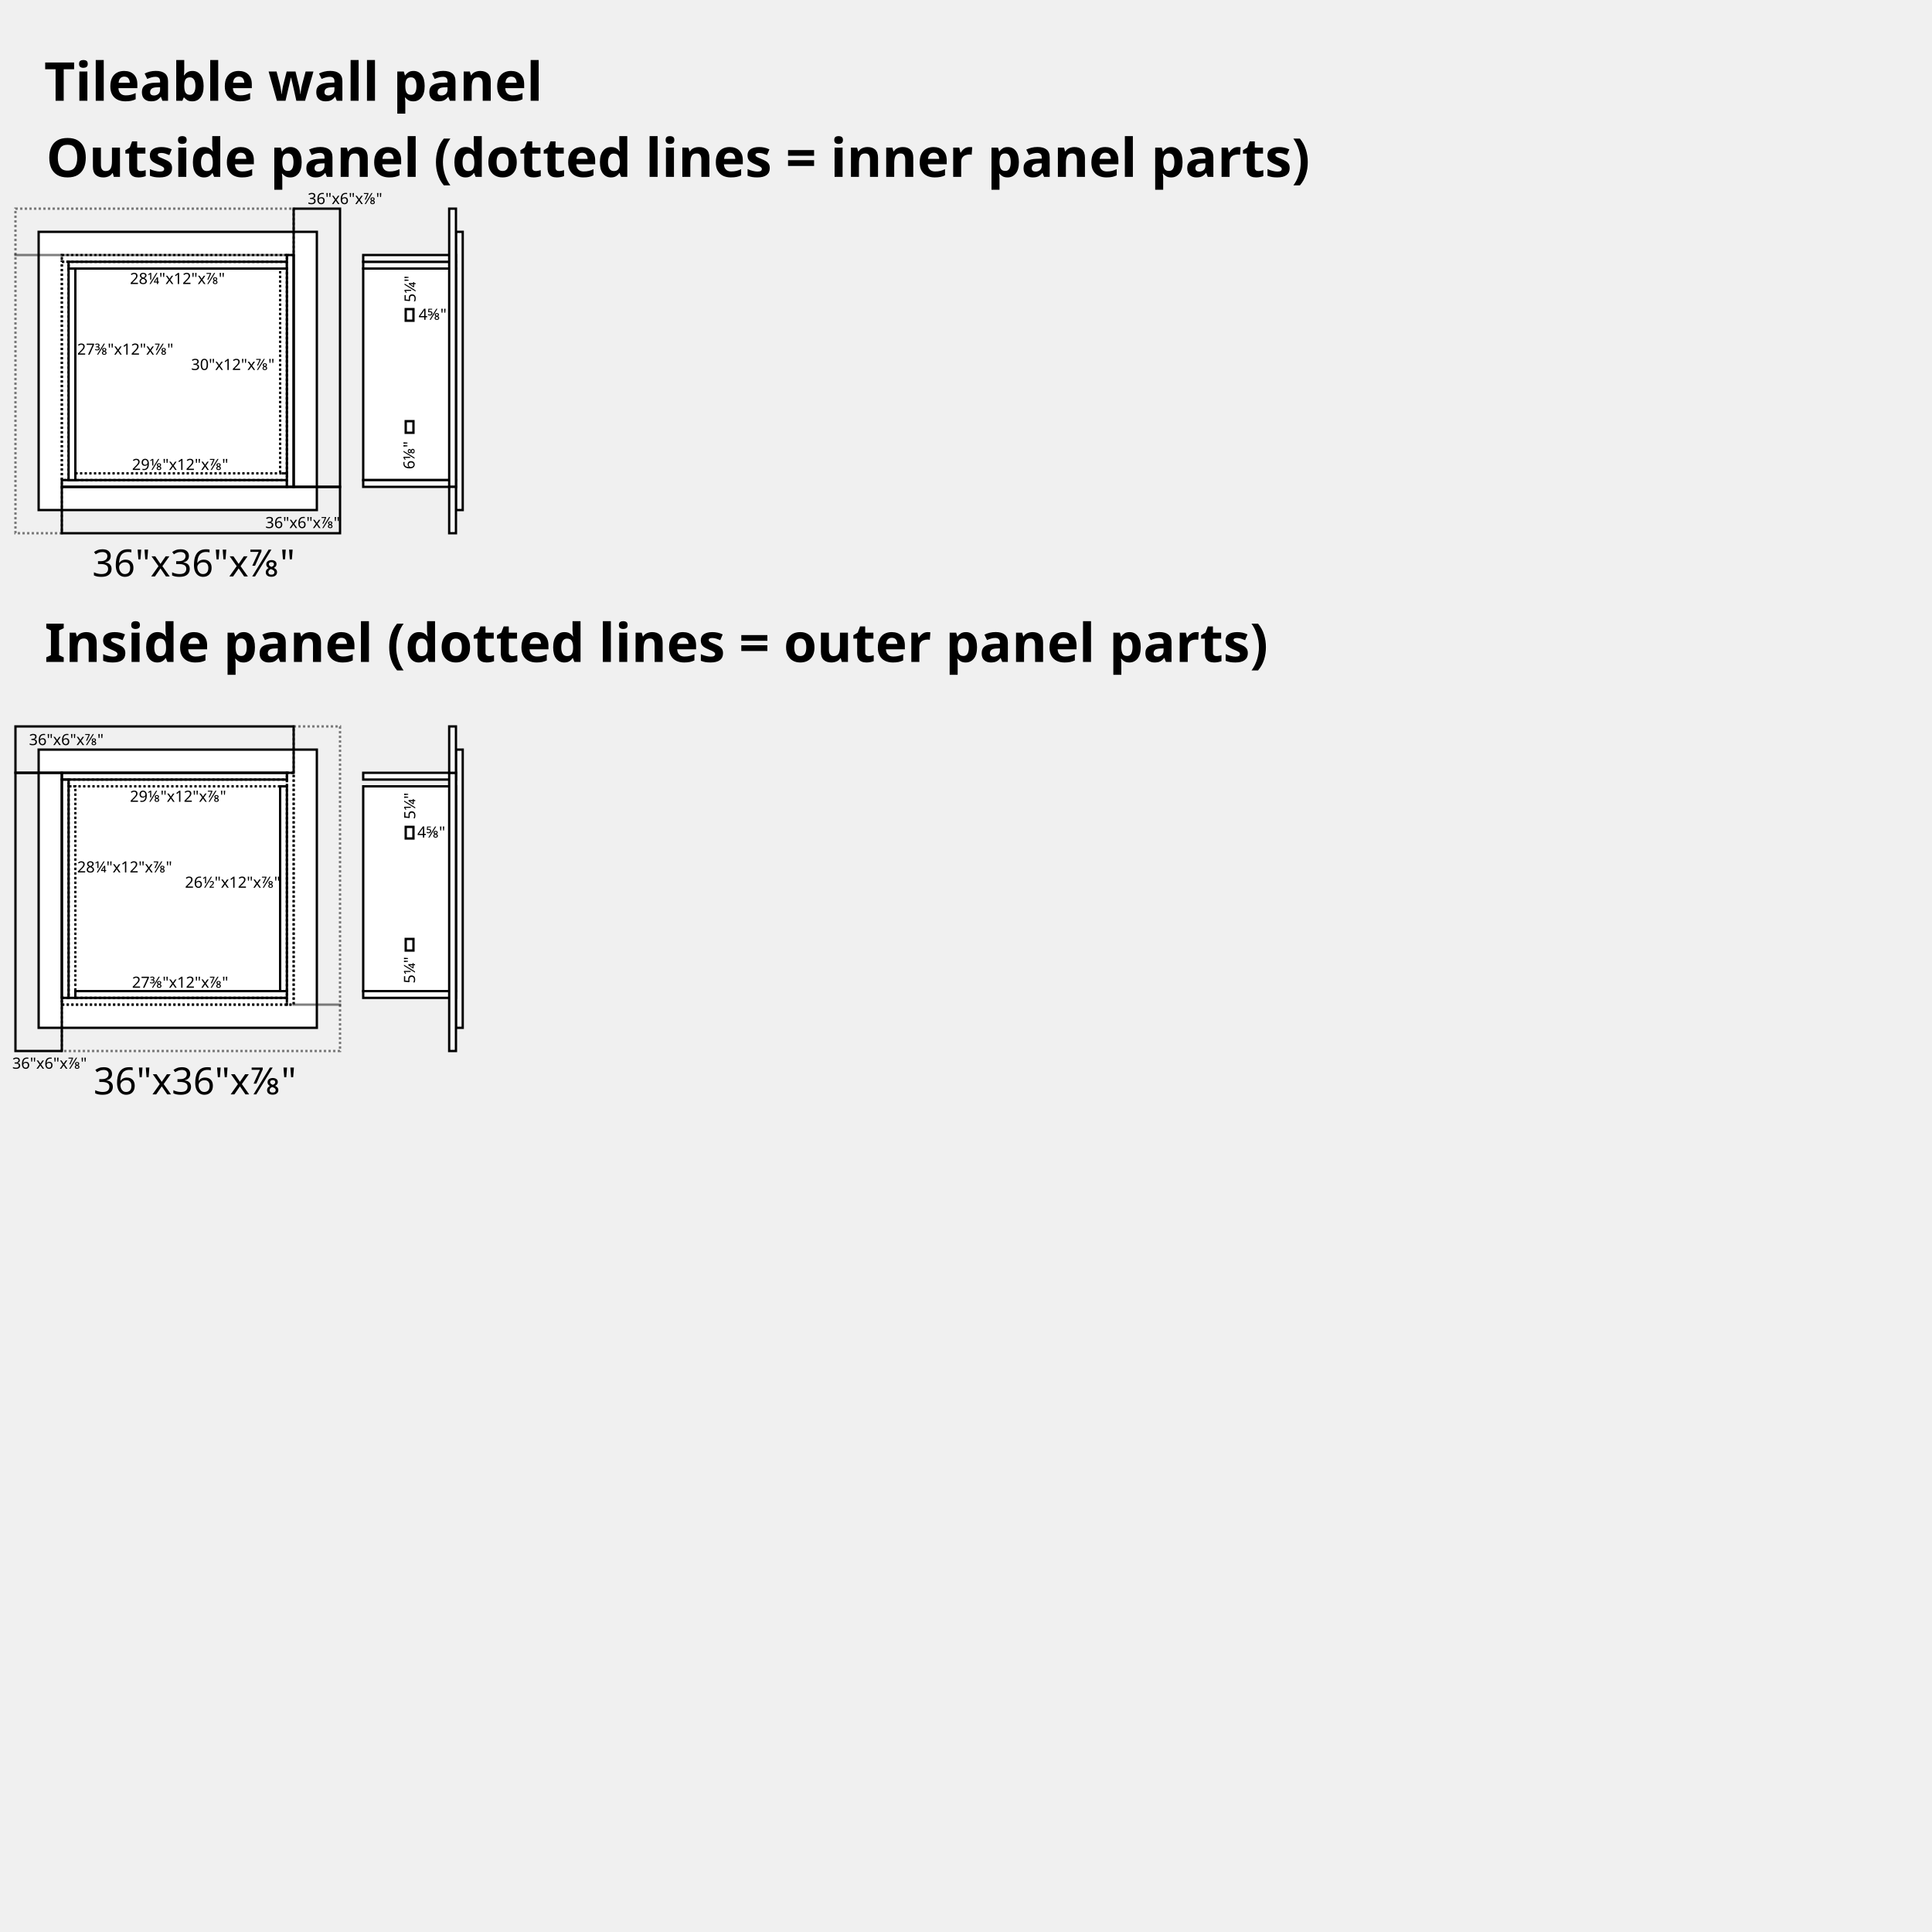
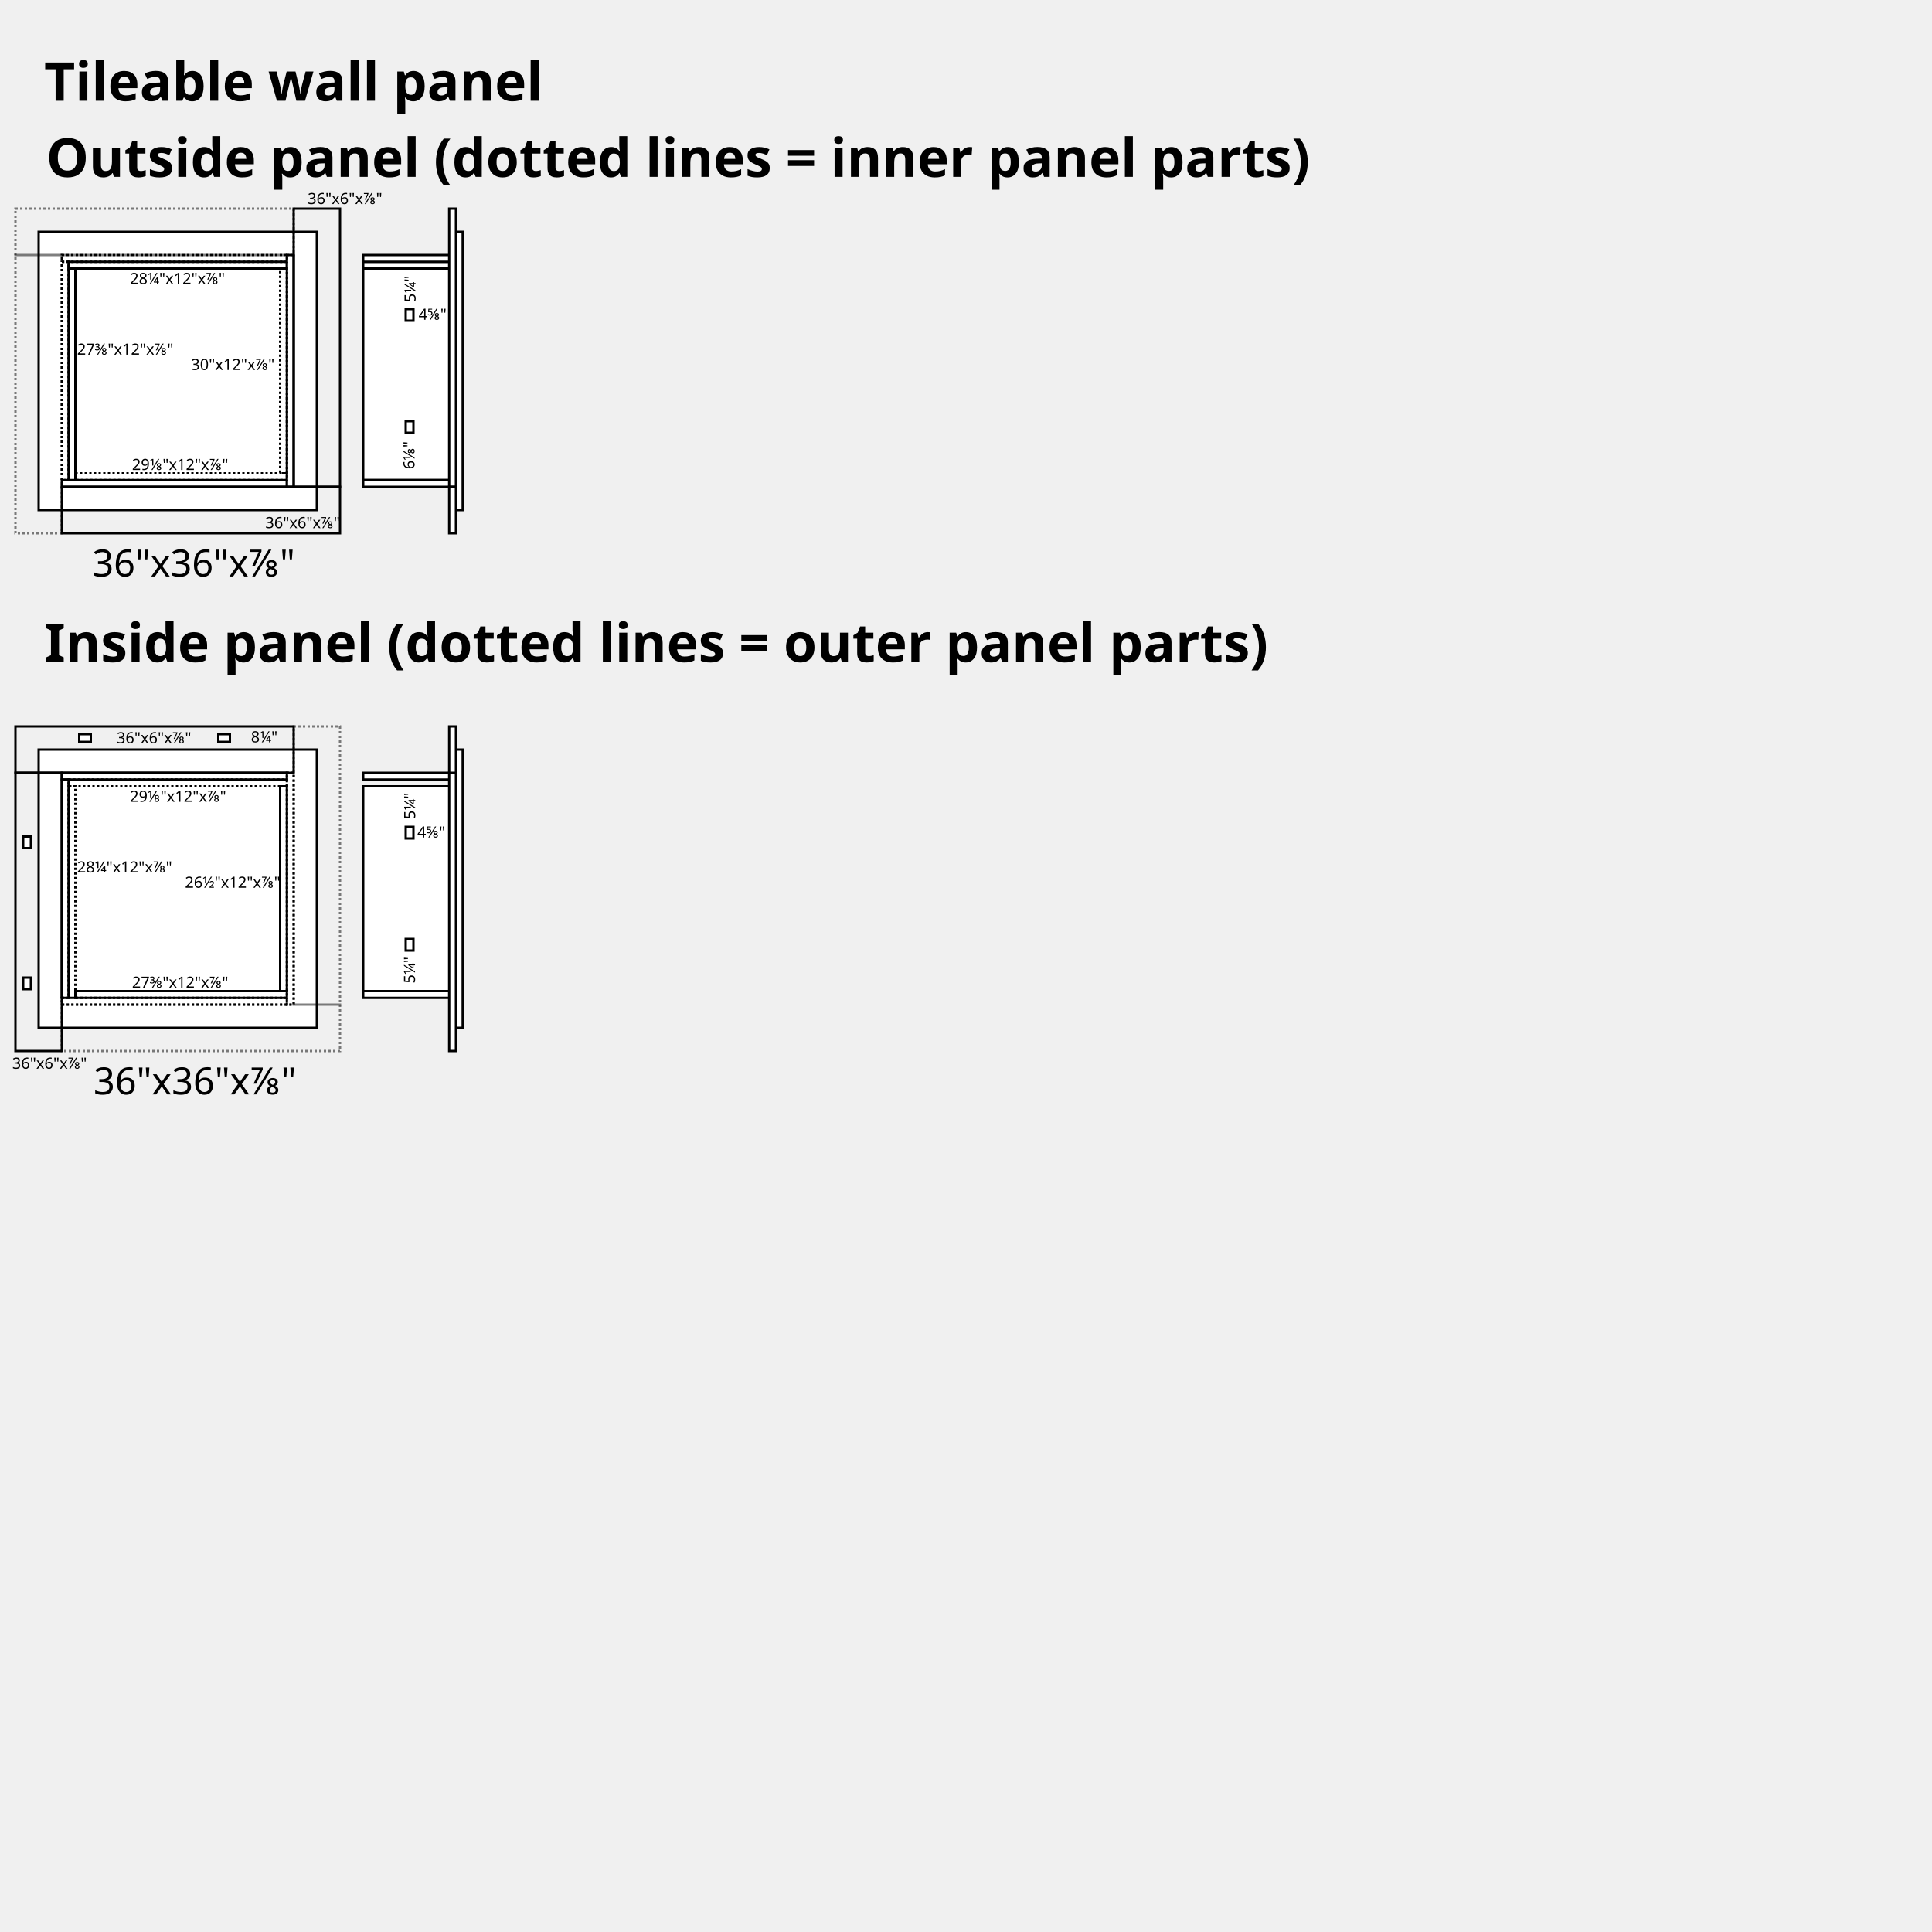
<svg xmlns="http://www.w3.org/2000/svg" width="250in" height="250in" viewBox="0 0 6350 6350" version="1.1" id="svg3530">
  <defs id="defs3524" />
  <g id="layer1" transform="translate(0,6053)">
    <text xml:space="preserve" style="font-style:normal;font-weight:normal;font-size:176.389px;line-height:125%;font-family:sans-serif;letter-spacing:0px;word-spacing:0px;opacity:1;fill:#000000;fill-opacity:1;stroke:none;stroke-width:0.265px;stroke-linecap:butt;stroke-linejoin:miter;stroke-opacity:1" x="144.986" y="-5721.721" id="text4134">
      <tspan id="tspan4132" x="144.986" y="-5721.721" style="font-weight:bold;font-size:176.389px;stroke-width:0.265px">Tileable wall panel</tspan>
    </text>
    <rect style="color:#31363b;clip-rule:nonzero;display:inline;overflow:visible;visibility:visible;opacity:1;isolation:auto;mix-blend-mode:normal;color-interpolation:sRGB;color-interpolation-filters:linearRGB;solid-color:#000000;solid-opacity:1;fill:#ffffff;fill-opacity:1;fill-rule:nonzero;stroke:#000000;stroke-width:7.62;stroke-linecap:butt;stroke-linejoin:miter;stroke-miterlimit:4;stroke-dasharray:none;stroke-dashoffset:0;stroke-opacity:1;color-rendering:auto;image-rendering:auto;shape-rendering:auto;text-rendering:auto;enable-background:accumulate" id="rect860-3-6" width="914.4" height="914.4" x="127" y="-5291" />
    <text xml:space="preserve" style="font-style:normal;font-weight:normal;font-size:176.389px;line-height:125%;font-family:sans-serif;letter-spacing:0px;word-spacing:0px;opacity:1;fill:#000000;fill-opacity:1;stroke:none;stroke-width:0.265px;stroke-linecap:butt;stroke-linejoin:miter;stroke-opacity:1" x="151.731" y="-5471.614" id="text4134-7">
      <tspan id="tspan4132-5" x="151.731" y="-5471.614" style="font-weight:bold;font-size:176.389px;stroke-width:0.265px">Outside panel (dotted lines = inner panel parts)</tspan>
    </text>
    <rect style="color:#31363b;clip-rule:nonzero;display:inline;overflow:visible;visibility:visible;opacity:1;isolation:auto;mix-blend-mode:normal;color-interpolation:sRGB;color-interpolation-filters:linearRGB;solid-color:#000000;solid-opacity:1;fill:#ffffff;fill-opacity:1;fill-rule:nonzero;stroke:#000000;stroke-width:7.62;stroke-linecap:butt;stroke-linejoin:miter;stroke-miterlimit:4;stroke-dasharray:none;stroke-dashoffset:0;stroke-opacity:1;color-rendering:auto;image-rendering:auto;shape-rendering:auto;text-rendering:auto;enable-background:accumulate" id="rect4827" width="717.55" height="22.225" x="225.425" y="-5192.575" />
    <rect style="color:#31363b;clip-rule:nonzero;display:inline;overflow:visible;visibility:visible;opacity:1;isolation:auto;mix-blend-mode:normal;color-interpolation:sRGB;color-interpolation-filters:linearRGB;solid-color:#000000;solid-opacity:1;fill:none;fill-opacity:1;fill-rule:nonzero;stroke:#000000;stroke-width:7.62;stroke-linecap:butt;stroke-linejoin:miter;stroke-miterlimit:4;stroke-dasharray:7.62, 7.62;stroke-dashoffset:0;stroke-opacity:1;color-rendering:auto;image-rendering:auto;shape-rendering:auto;text-rendering:auto;enable-background:accumulate" id="rect4827-7" width="22.225" height="717.55" x="-225.425" y="-5192.575" transform="scale(-1,1)" />
    <rect style="color:#31363b;clip-rule:nonzero;display:inline;overflow:visible;visibility:visible;opacity:1;isolation:auto;mix-blend-mode:normal;color-interpolation:sRGB;color-interpolation-filters:linearRGB;solid-color:#000000;solid-opacity:1;fill:#ffffff;fill-opacity:1;fill-rule:nonzero;stroke:#000000;stroke-width:7.62;stroke-linecap:butt;stroke-linejoin:miter;stroke-miterlimit:4;stroke-dasharray:none;stroke-dashoffset:0;stroke-opacity:1;color-rendering:auto;image-rendering:auto;shape-rendering:auto;text-rendering:auto;enable-background:accumulate" id="rect4827-1" width="739.775" height="22.225" x="203.2" y="-4475.025" />
    <rect style="color:#31363b;clip-rule:nonzero;display:inline;overflow:visible;visibility:visible;opacity:1;isolation:auto;mix-blend-mode:normal;color-interpolation:sRGB;color-interpolation-filters:linearRGB;solid-color:#000000;solid-opacity:1;fill:#ffffff;fill-opacity:1;fill-rule:nonzero;stroke:#000000;stroke-width:7.62;stroke-linecap:butt;stroke-linejoin:miter;stroke-miterlimit:4;stroke-dasharray:none;stroke-dashoffset:0;stroke-opacity:1;color-rendering:auto;image-rendering:auto;shape-rendering:auto;text-rendering:auto;enable-background:accumulate" id="rect4827-7-3" width="22.225" height="762" x="-965.2" y="-5214.8" transform="scale(-1,1)" />
    <rect style="color:#31363b;clip-rule:nonzero;display:inline;overflow:visible;visibility:visible;opacity:1;isolation:auto;mix-blend-mode:normal;color-interpolation:sRGB;color-interpolation-filters:linearRGB;solid-color:#000000;solid-opacity:1;fill:#ffffff;fill-opacity:1;fill-rule:nonzero;stroke:#000000;stroke-width:7.62;stroke-linecap:butt;stroke-linejoin:miter;stroke-miterlimit:4;stroke-dasharray:none;stroke-dashoffset:0;stroke-opacity:1;color-rendering:auto;image-rendering:auto;shape-rendering:auto;text-rendering:auto;enable-background:accumulate" id="rect4827-7-1" width="22.225" height="914.4" x="-1520.825" y="-5291" transform="scale(-1,1)" />
    <rect style="color:#31363b;clip-rule:nonzero;display:inline;overflow:visible;visibility:visible;opacity:1;isolation:auto;mix-blend-mode:normal;color-interpolation:sRGB;color-interpolation-filters:linearRGB;solid-color:#000000;solid-opacity:1;fill:#ffffff;fill-opacity:1;fill-rule:nonzero;stroke:#000000;stroke-width:7.62;stroke-linecap:butt;stroke-linejoin:miter;stroke-miterlimit:4;stroke-dasharray:none;stroke-dashoffset:0;stroke-opacity:1;color-rendering:auto;image-rendering:auto;shape-rendering:auto;text-rendering:auto;enable-background:accumulate" id="rect4827-7-3-9" width="304.8" height="695.325" x="-1498.6" y="-5170.35" transform="scale(-1,1)" />
    <text xml:space="preserve" style="font-style:normal;font-weight:normal;font-size:10.583px;line-height:125%;font-family:sans-serif;letter-spacing:0px;word-spacing:0px;opacity:1;fill:#000000;fill-opacity:1;stroke:none;stroke-width:0.265px;stroke-linecap:butt;stroke-linejoin:miter;stroke-opacity:1" x="303.104" y="-4158.321" id="text5014">
      <tspan x="303.104" y="-4158.321" style="font-size:123.472px;stroke-width:0.265px" id="tspan5016">36"x36"x⅞"</tspan>
    </text>
    <rect style="color:#31363b;clip-rule:nonzero;display:inline;overflow:visible;visibility:visible;opacity:1;isolation:auto;mix-blend-mode:normal;color-interpolation:sRGB;color-interpolation-filters:linearRGB;solid-color:#000000;solid-opacity:1;fill:#ffffff;fill-opacity:1;fill-rule:nonzero;stroke:#000000;stroke-width:7.62;stroke-linecap:butt;stroke-linejoin:miter;stroke-miterlimit:4;stroke-dasharray:none;stroke-dashoffset:0;stroke-opacity:1;color-rendering:auto;image-rendering:auto;shape-rendering:auto;text-rendering:auto;enable-background:accumulate" id="rect852-5-3" width="25.4" height="38.1" x="1333.5" y="-5037" />
    <text xml:space="preserve" style="font-style:normal;font-weight:normal;font-size:176.389px;line-height:125%;font-family:sans-serif;letter-spacing:0px;word-spacing:0px;opacity:1;fill:#000000;fill-opacity:1;stroke:none;stroke-width:0.265px;stroke-linecap:butt;stroke-linejoin:miter;stroke-opacity:1" x="146.464" y="-3877.352" id="text4134-7-9">
      <tspan id="tspan4132-5-2" x="146.464" y="-3877.352" style="font-weight:bold;font-size:176.389px;stroke-width:0.265px">Inside panel (dotted lines = outer panel parts)</tspan>
    </text>
    <rect style="color:#31363b;clip-rule:nonzero;display:inline;overflow:visible;visibility:visible;opacity:1;isolation:auto;mix-blend-mode:normal;color-interpolation:sRGB;color-interpolation-filters:linearRGB;solid-color:#000000;solid-opacity:1;fill:none;fill-opacity:1;fill-rule:nonzero;stroke:#000000;stroke-width:7.62;stroke-linecap:butt;stroke-linejoin:miter;stroke-miterlimit:4;stroke-dasharray:7.62, 7.62;stroke-dashoffset:0;stroke-opacity:1;color-rendering:auto;image-rendering:auto;shape-rendering:auto;text-rendering:auto;enable-background:accumulate" id="rect4827-3" width="739.775" height="22.225" x="203.2" y="-5214.8" />
    <rect style="color:#31363b;clip-rule:nonzero;display:inline;overflow:visible;visibility:visible;opacity:1;isolation:auto;mix-blend-mode:normal;color-interpolation:sRGB;color-interpolation-filters:linearRGB;solid-color:#000000;solid-opacity:1;fill:#ffffff;fill-opacity:1;fill-rule:nonzero;stroke:#000000;stroke-width:7.62;stroke-linecap:butt;stroke-linejoin:miter;stroke-miterlimit:4;stroke-dasharray:none;stroke-dashoffset:0;stroke-opacity:1;color-rendering:auto;image-rendering:auto;shape-rendering:auto;text-rendering:auto;enable-background:accumulate" id="rect4827-6" width="22.225" height="695.325" x="225.425" y="-5170.35" />
    <rect style="color:#31363b;clip-rule:nonzero;display:inline;overflow:visible;visibility:visible;opacity:1;isolation:auto;mix-blend-mode:normal;color-interpolation:sRGB;color-interpolation-filters:linearRGB;solid-color:#000000;solid-opacity:1;fill:none;fill-opacity:1;fill-rule:nonzero;stroke:#000000;stroke-width:7.62;stroke-linecap:butt;stroke-linejoin:miter;stroke-miterlimit:4;stroke-dasharray:7.62, 7.62;stroke-dashoffset:0;stroke-opacity:1;color-rendering:auto;image-rendering:auto;shape-rendering:auto;text-rendering:auto;enable-background:accumulate" id="rect4827-3-7" width="695.325" height="22.225" x="247.65" y="-4497.25" />
    <rect style="color:#31363b;clip-rule:nonzero;display:inline;overflow:visible;visibility:visible;opacity:1;isolation:auto;mix-blend-mode:normal;color-interpolation:sRGB;color-interpolation-filters:linearRGB;solid-color:#000000;solid-opacity:1;fill:none;fill-opacity:1;fill-rule:nonzero;stroke:#000000;stroke-width:7.62;stroke-linecap:butt;stroke-linejoin:miter;stroke-miterlimit:4;stroke-dasharray:7.62, 7.62;stroke-dashoffset:0;stroke-opacity:1;color-rendering:auto;image-rendering:auto;shape-rendering:auto;text-rendering:auto;enable-background:accumulate" id="rect4827-7-5" width="22.225" height="673.1" x="-942.975" y="-5170.35" transform="scale(-1,1)" />
    <rect style="color:#31363b;clip-rule:nonzero;display:inline;overflow:visible;visibility:visible;opacity:1;isolation:auto;mix-blend-mode:normal;color-interpolation:sRGB;color-interpolation-filters:linearRGB;solid-color:#000000;solid-opacity:1;fill:#ffffff;fill-opacity:1;fill-rule:nonzero;stroke:#000000;stroke-width:7.62;stroke-linecap:butt;stroke-linejoin:miter;stroke-miterlimit:4;stroke-dasharray:none;stroke-dashoffset:0;stroke-opacity:1;color-rendering:auto;image-rendering:auto;shape-rendering:auto;text-rendering:auto;enable-background:accumulate" id="rect4827-7-3-9-3" width="304.8" height="22.225" x="-1498.6" y="-4475.025" transform="scale(-1,1)" />
    <rect style="color:#31363b;clip-rule:nonzero;display:inline;overflow:visible;visibility:visible;opacity:1;isolation:auto;mix-blend-mode:normal;color-interpolation:sRGB;color-interpolation-filters:linearRGB;solid-color:#000000;solid-opacity:1;fill:#ffffff;fill-opacity:1;fill-rule:nonzero;stroke:#000000;stroke-width:7.62;stroke-linecap:butt;stroke-linejoin:miter;stroke-miterlimit:4;stroke-dasharray:none;stroke-dashoffset:0;stroke-opacity:1;color-rendering:auto;image-rendering:auto;shape-rendering:auto;text-rendering:auto;enable-background:accumulate" id="rect4827-7-3-9-3-5" width="304.8" height="22.225" x="-1498.6" y="-5192.575" transform="scale(-1,1)" />
    <rect style="color:#31363b;clip-rule:nonzero;display:inline;overflow:visible;visibility:visible;opacity:1;isolation:auto;mix-blend-mode:normal;color-interpolation:sRGB;color-interpolation-filters:linearRGB;solid-color:#000000;solid-opacity:1;fill:#ffffff;fill-opacity:1;fill-rule:nonzero;stroke:#000000;stroke-width:7.62;stroke-linecap:butt;stroke-linejoin:miter;stroke-miterlimit:4;stroke-dasharray:none;stroke-dashoffset:0;stroke-opacity:1;color-rendering:auto;image-rendering:auto;shape-rendering:auto;text-rendering:auto;enable-background:accumulate" id="rect4827-7-3-9-3-5-6" width="304.8" height="22.225" x="-1498.6" y="-5214.8" transform="scale(-1,1)" />
    <text xml:space="preserve" style="font-style:normal;font-weight:normal;font-size:50.8px;line-height:125%;font-family:sans-serif;letter-spacing:0px;word-spacing:0px;opacity:1;fill:#000000;fill-opacity:1;stroke:none;stroke-width:0.265px;stroke-linecap:butt;stroke-linejoin:miter;stroke-opacity:1" x="427.038" y="-5119.55" id="text994">
      <tspan id="tspan992" x="427.038" y="-5119.55" style="stroke-width:0.265px">28¼"x12"x⅞"</tspan>
    </text>
    <text xml:space="preserve" style="font-style:normal;font-weight:normal;font-size:50.8px;line-height:125%;font-family:sans-serif;letter-spacing:0px;word-spacing:0px;opacity:1;fill:#000000;fill-opacity:1;stroke:none;stroke-width:0.265px;stroke-linecap:butt;stroke-linejoin:miter;stroke-opacity:1" x="253.471" y="-4887.246" id="text994-2">
      <tspan id="tspan992-9" x="253.471" y="-4887.246" style="stroke-width:0.265px">27⅜"x12"x⅞"</tspan>
    </text>
    <text xml:space="preserve" style="font-style:normal;font-weight:normal;font-size:50.8px;line-height:125%;font-family:sans-serif;letter-spacing:0px;word-spacing:0px;opacity:1;fill:#000000;fill-opacity:1;stroke:none;stroke-width:0.265px;stroke-linecap:butt;stroke-linejoin:miter;stroke-opacity:1" x="433.917" y="-4508.363" id="text994-2-1">
      <tspan id="tspan992-9-2" x="433.917" y="-4508.363" style="stroke-width:0.265px">29⅛"x12"x⅞"</tspan>
    </text>
    <text xml:space="preserve" style="font-style:normal;font-weight:normal;font-size:50.8px;line-height:125%;font-family:sans-serif;letter-spacing:0px;word-spacing:0px;opacity:1;fill:#000000;fill-opacity:1;stroke:none;stroke-width:0.265px;stroke-linecap:butt;stroke-linejoin:miter;stroke-opacity:1" x="628.121" y="-4836.975" id="text994-2-1-7">
      <tspan id="tspan992-9-2-0" x="628.121" y="-4836.975" style="stroke-width:0.265px">30"x12"x⅞"</tspan>
    </text>
    <rect style="color:#31363b;clip-rule:nonzero;display:inline;overflow:visible;visibility:visible;opacity:1;isolation:auto;mix-blend-mode:normal;color-interpolation:sRGB;color-interpolation-filters:linearRGB;solid-color:#000000;solid-opacity:1;fill:#ffffff;fill-opacity:1;fill-rule:nonzero;stroke:#000000;stroke-width:7.62;stroke-linecap:butt;stroke-linejoin:miter;stroke-miterlimit:4;stroke-dasharray:none;stroke-dashoffset:0;stroke-opacity:1;color-rendering:auto;image-rendering:auto;shape-rendering:auto;text-rendering:auto;enable-background:accumulate" id="rect852-5-3-9" width="25.4" height="38.1" x="1333.5" y="-4668.7" />
    <rect style="color:#31363b;clip-rule:nonzero;display:inline;overflow:visible;visibility:visible;opacity:1;isolation:auto;mix-blend-mode:normal;color-interpolation:sRGB;color-interpolation-filters:linearRGB;solid-color:#000000;solid-opacity:1;fill:#ffffff;fill-opacity:1;fill-rule:nonzero;stroke:#000000;stroke-width:7.62;stroke-linecap:butt;stroke-linejoin:miter;stroke-miterlimit:4;stroke-dasharray:none;stroke-dashoffset:0;stroke-opacity:1;color-rendering:auto;image-rendering:auto;shape-rendering:auto;text-rendering:auto;enable-background:accumulate" id="rect860-3-6-3" width="914.4" height="914.4" x="127" y="-3589.2" />
    <rect style="color:#31363b;clip-rule:nonzero;display:inline;overflow:visible;visibility:visible;opacity:1;isolation:auto;mix-blend-mode:normal;color-interpolation:sRGB;color-interpolation-filters:linearRGB;solid-color:#000000;solid-opacity:1;fill:none;fill-opacity:1;fill-rule:nonzero;stroke:#000000;stroke-width:7.62;stroke-linecap:butt;stroke-linejoin:miter;stroke-miterlimit:4;stroke-dasharray:7.62, 7.62;stroke-dashoffset:0;stroke-opacity:1;color-rendering:auto;image-rendering:auto;shape-rendering:auto;text-rendering:auto;enable-background:accumulate" id="rect4827-60" width="717.55" height="22.225" x="225.425" y="-3490.775" />
    <rect style="color:#31363b;clip-rule:nonzero;display:inline;overflow:visible;visibility:visible;opacity:1;isolation:auto;mix-blend-mode:normal;color-interpolation:sRGB;color-interpolation-filters:linearRGB;solid-color:#000000;solid-opacity:1;fill:none;fill-opacity:1;fill-rule:nonzero;stroke:#000000;stroke-width:7.62;stroke-linecap:butt;stroke-linejoin:miter;stroke-miterlimit:4;stroke-dasharray:none;stroke-dashoffset:0;stroke-opacity:1;color-rendering:auto;image-rendering:auto;shape-rendering:auto;text-rendering:auto;enable-background:accumulate" id="rect4827-7-2" width="22.225" height="717.55" x="-225.425" y="-3490.775" transform="scale(-1,1)" />
    <rect style="color:#31363b;clip-rule:nonzero;display:inline;overflow:visible;visibility:visible;opacity:1;isolation:auto;mix-blend-mode:normal;color-interpolation:sRGB;color-interpolation-filters:linearRGB;solid-color:#000000;solid-opacity:1;fill:none;fill-opacity:1;fill-rule:nonzero;stroke:#000000;stroke-width:7.62;stroke-linecap:butt;stroke-linejoin:miter;stroke-miterlimit:4;stroke-dasharray:7.62, 7.62;stroke-dashoffset:0;stroke-opacity:1;color-rendering:auto;image-rendering:auto;shape-rendering:auto;text-rendering:auto;enable-background:accumulate" id="rect4827-1-6" width="739.775" height="22.225" x="203.2" y="-2773.225" />
    <rect style="color:#31363b;clip-rule:nonzero;display:inline;overflow:visible;visibility:visible;opacity:1;isolation:auto;mix-blend-mode:normal;color-interpolation:sRGB;color-interpolation-filters:linearRGB;solid-color:#000000;solid-opacity:1;fill:none;fill-opacity:1;fill-rule:nonzero;stroke:#000000;stroke-width:7.62;stroke-linecap:butt;stroke-linejoin:miter;stroke-miterlimit:4;stroke-dasharray:7.62, 7.62;stroke-dashoffset:0;stroke-opacity:1;color-rendering:auto;image-rendering:auto;shape-rendering:auto;text-rendering:auto;enable-background:accumulate" id="rect4827-7-3-1" width="22.225" height="762" x="-965.2" y="-3513" transform="scale(-1,1)" />
    <text xml:space="preserve" style="font-style:normal;font-weight:normal;font-size:10.583px;line-height:125%;font-family:sans-serif;letter-spacing:0px;word-spacing:0px;opacity:1;fill:#000000;fill-opacity:1;stroke:none;stroke-width:0.265px;stroke-linecap:butt;stroke-linejoin:miter;stroke-opacity:1" x="307.324" y="-2456.038" id="text5014-9">
      <tspan x="307.324" y="-2456.038" style="font-size:123.472px;stroke-width:0.265px" id="tspan5016-2">36"x36"x⅞"</tspan>
    </text>
    <rect style="color:#31363b;clip-rule:nonzero;display:inline;overflow:visible;visibility:visible;opacity:1;isolation:auto;mix-blend-mode:normal;color-interpolation:sRGB;color-interpolation-filters:linearRGB;solid-color:#000000;solid-opacity:1;fill:none;fill-opacity:1;fill-rule:nonzero;stroke:#000000;stroke-width:7.62;stroke-linecap:butt;stroke-linejoin:miter;stroke-miterlimit:4;stroke-dasharray:none;stroke-dashoffset:0;stroke-opacity:1;color-rendering:auto;image-rendering:auto;shape-rendering:auto;text-rendering:auto;enable-background:accumulate" id="rect4827-3-2" width="739.775" height="22.225" x="203.2" y="-3513" />
    <rect style="color:#31363b;clip-rule:nonzero;display:inline;overflow:visible;visibility:visible;opacity:1;isolation:auto;mix-blend-mode:normal;color-interpolation:sRGB;color-interpolation-filters:linearRGB;solid-color:#000000;solid-opacity:1;fill:none;fill-opacity:1;fill-rule:nonzero;stroke:#000000;stroke-width:7.62;stroke-linecap:butt;stroke-linejoin:miter;stroke-miterlimit:4;stroke-dasharray:7.62, 7.62;stroke-dashoffset:0;stroke-opacity:1;color-rendering:auto;image-rendering:auto;shape-rendering:auto;text-rendering:auto;enable-background:accumulate" id="rect4827-6-3" width="22.225" height="695.325" x="225.425" y="-3468.55" />
    <rect style="color:#31363b;clip-rule:nonzero;display:inline;overflow:visible;visibility:visible;opacity:1;isolation:auto;mix-blend-mode:normal;color-interpolation:sRGB;color-interpolation-filters:linearRGB;solid-color:#000000;solid-opacity:1;fill:none;fill-opacity:1;fill-rule:nonzero;stroke:#000000;stroke-width:7.62;stroke-linecap:butt;stroke-linejoin:miter;stroke-miterlimit:4;stroke-dasharray:none;stroke-dashoffset:0;stroke-opacity:1;color-rendering:auto;image-rendering:auto;shape-rendering:auto;text-rendering:auto;enable-background:accumulate" id="rect4827-3-7-7" width="695.325" height="22.225" x="247.65" y="-2795.45" />
    <rect style="color:#31363b;clip-rule:nonzero;display:inline;overflow:visible;visibility:visible;opacity:1;isolation:auto;mix-blend-mode:normal;color-interpolation:sRGB;color-interpolation-filters:linearRGB;solid-color:#000000;solid-opacity:1;fill:none;fill-opacity:1;fill-rule:nonzero;stroke:#000000;stroke-width:7.62;stroke-linecap:butt;stroke-linejoin:miter;stroke-miterlimit:4;stroke-dasharray:none;stroke-dashoffset:0;stroke-opacity:1;color-rendering:auto;image-rendering:auto;shape-rendering:auto;text-rendering:auto;enable-background:accumulate" id="rect4827-7-5-5" width="22.225" height="673.1" x="-942.975" y="-3468.55" transform="scale(-1,1)" />
    <text xml:space="preserve" style="font-style:normal;font-weight:normal;font-size:50.8px;line-height:125%;font-family:sans-serif;letter-spacing:0px;word-spacing:0px;opacity:1;fill:#000000;fill-opacity:1;stroke:none;stroke-width:0.265px;stroke-linecap:butt;stroke-linejoin:miter;stroke-opacity:1" x="427.037" y="-3417.75" id="text994-8">
      <tspan id="tspan992-97" x="427.037" y="-3417.75" style="stroke-width:0.265px">29⅛"x12"x⅞"</tspan>
    </text>
    <text xml:space="preserve" style="font-style:normal;font-weight:normal;font-size:50.8px;line-height:125%;font-family:sans-serif;letter-spacing:0px;word-spacing:0px;opacity:1;fill:#000000;fill-opacity:1;stroke:none;stroke-width:0.265px;stroke-linecap:butt;stroke-linejoin:miter;stroke-opacity:1" x="253.471" y="-3185.446" id="text994-2-3">
      <tspan id="tspan992-9-6" x="253.471" y="-3185.446" style="stroke-width:0.265px">28¼"x12"x⅞"</tspan>
    </text>
    <text xml:space="preserve" style="font-style:normal;font-weight:normal;font-size:50.8px;line-height:125%;font-family:sans-serif;letter-spacing:0px;word-spacing:0px;opacity:1;fill:#000000;fill-opacity:1;stroke:none;stroke-width:0.265px;stroke-linecap:butt;stroke-linejoin:miter;stroke-opacity:1" x="433.917" y="-2806.563" id="text994-2-1-1">
      <tspan id="tspan992-9-2-2" x="433.917" y="-2806.563" style="stroke-width:0.265px">27⅜"x12"x⅞"</tspan>
    </text>
    <text xml:space="preserve" style="font-style:normal;font-weight:normal;font-size:50.8px;line-height:125%;font-family:sans-serif;letter-spacing:0px;word-spacing:0px;opacity:1;fill:#000000;fill-opacity:1;stroke:none;stroke-width:0.265px;stroke-linecap:butt;stroke-linejoin:miter;stroke-opacity:1" x="607.915" y="-3135.175" id="text994-2-1-7-9">
      <tspan id="tspan992-9-2-0-3" x="607.915" y="-3135.175" style="stroke-width:0.265px">26½"x12"x⅞"</tspan>
    </text>
    <rect style="color:#31363b;clip-rule:nonzero;display:inline;overflow:visible;visibility:visible;opacity:1;isolation:auto;mix-blend-mode:normal;color-interpolation:sRGB;color-interpolation-filters:linearRGB;solid-color:#000000;solid-opacity:1;fill:none;fill-opacity:1;fill-rule:nonzero;stroke:#000000;stroke-width:7.62;stroke-linecap:butt;stroke-linejoin:miter;stroke-miterlimit:4;stroke-dasharray:none;stroke-dashoffset:0;stroke-opacity:1;color-rendering:auto;image-rendering:auto;shape-rendering:auto;text-rendering:auto;enable-background:accumulate" id="rect4827-1-8" width="914.4" height="152.4" x="203.2" y="-4452.8" />
    <rect style="color:#31363b;clip-rule:nonzero;display:inline;overflow:visible;visibility:visible;opacity:1;isolation:auto;mix-blend-mode:normal;color-interpolation:sRGB;color-interpolation-filters:linearRGB;solid-color:#000000;solid-opacity:1;fill:none;fill-opacity:1;fill-rule:nonzero;stroke:#000000;stroke-width:7.62;stroke-linecap:butt;stroke-linejoin:miter;stroke-miterlimit:4;stroke-dasharray:none;stroke-dashoffset:0;stroke-opacity:1;color-rendering:auto;image-rendering:auto;shape-rendering:auto;text-rendering:auto;enable-background:accumulate" id="rect4827-1-8-4" width="152.4" height="914.4" x="965.2" y="-5367.2" />
    <rect style="color:#31363b;clip-rule:nonzero;display:inline;overflow:visible;visibility:visible;opacity:0.5;isolation:auto;mix-blend-mode:normal;color-interpolation:sRGB;color-interpolation-filters:linearRGB;solid-color:#000000;solid-opacity:1;fill:none;fill-opacity:1;fill-rule:nonzero;stroke:#000000;stroke-width:7.62;stroke-linecap:butt;stroke-linejoin:miter;stroke-miterlimit:4;stroke-dasharray:7.62, 7.62;stroke-dashoffset:0;stroke-opacity:1;color-rendering:auto;image-rendering:auto;shape-rendering:auto;text-rendering:auto;enable-background:accumulate" id="rect4827-1-8-4-5" width="152.4" height="914.4" x="50.8" y="-5214.8" />
    <rect style="color:#31363b;clip-rule:nonzero;display:inline;overflow:visible;visibility:visible;opacity:0.5;isolation:auto;mix-blend-mode:normal;color-interpolation:sRGB;color-interpolation-filters:linearRGB;solid-color:#000000;solid-opacity:1;fill:none;fill-opacity:1;fill-rule:nonzero;stroke:#000000;stroke-width:7.62;stroke-linecap:butt;stroke-linejoin:miter;stroke-miterlimit:4;stroke-dasharray:7.62, 7.62;stroke-dashoffset:0;stroke-opacity:1;color-rendering:auto;image-rendering:auto;shape-rendering:auto;text-rendering:auto;enable-background:accumulate" id="rect4827-1-8-0" width="914.4" height="152.4" x="50.8" y="-5367.201" />
    <text xml:space="preserve" style="font-style:normal;font-weight:normal;font-size:50.8px;line-height:125%;font-family:sans-serif;letter-spacing:0px;word-spacing:0px;opacity:1;fill:#000000;fill-opacity:1;stroke:none;stroke-width:0.265px;stroke-linecap:butt;stroke-linejoin:miter;stroke-opacity:1" x="872.096" y="-4317.347" id="text1252">
      <tspan id="tspan1250" x="872.096" y="-4317.347" style="stroke-width:0.265px">36"x6"x⅞"</tspan>
    </text>
    <text xml:space="preserve" style="font-style:normal;font-weight:normal;font-size:50.8px;line-height:125%;font-family:sans-serif;letter-spacing:0px;word-spacing:0px;opacity:1;fill:#000000;fill-opacity:1;stroke:none;stroke-width:0.265px;stroke-linecap:butt;stroke-linejoin:miter;stroke-opacity:1" x="1011.245" y="-5382.255" id="text1252-3">
      <tspan id="tspan1250-6" x="1011.245" y="-5382.255" style="stroke-width:0.265px">36"x6"x⅞"</tspan>
    </text>
    <rect style="color:#31363b;clip-rule:nonzero;display:inline;overflow:visible;visibility:visible;opacity:1;isolation:auto;mix-blend-mode:normal;color-interpolation:sRGB;color-interpolation-filters:linearRGB;solid-color:#000000;solid-opacity:1;fill:#ffffff;fill-opacity:1;fill-rule:nonzero;stroke:#000000;stroke-width:7.62;stroke-linecap:butt;stroke-linejoin:miter;stroke-miterlimit:4;stroke-dasharray:none;stroke-dashoffset:0;stroke-opacity:1;color-rendering:auto;image-rendering:auto;shape-rendering:auto;text-rendering:auto;enable-background:accumulate" id="rect4827-7-1-1" width="22.225" height="914.4" x="-1498.6" y="-5367.2" transform="scale(-1,1)" />
    <rect style="color:#31363b;clip-rule:nonzero;display:inline;overflow:visible;visibility:visible;opacity:1;isolation:auto;mix-blend-mode:normal;color-interpolation:sRGB;color-interpolation-filters:linearRGB;solid-color:#000000;solid-opacity:1;fill:#ffffff;fill-opacity:1;fill-rule:nonzero;stroke:#000000;stroke-width:7.62;stroke-linecap:butt;stroke-linejoin:miter;stroke-miterlimit:4;stroke-dasharray:none;stroke-dashoffset:0;stroke-opacity:1;color-rendering:auto;image-rendering:auto;shape-rendering:auto;text-rendering:auto;enable-background:accumulate" id="rect4827-7-1-1-0" width="22.225" height="152.4" x="-1498.6" y="-4452.8" transform="scale(-1,1)" />
    <rect style="color:#31363b;clip-rule:nonzero;display:inline;overflow:visible;visibility:visible;opacity:0.5;isolation:auto;mix-blend-mode:normal;color-interpolation:sRGB;color-interpolation-filters:linearRGB;solid-color:#000000;solid-opacity:1;fill:none;fill-opacity:1;fill-rule:nonzero;stroke:#000000;stroke-width:7.62;stroke-linecap:butt;stroke-linejoin:miter;stroke-miterlimit:4;stroke-dasharray:7.62, 7.62;stroke-dashoffset:0;stroke-opacity:1;color-rendering:auto;image-rendering:auto;shape-rendering:auto;text-rendering:auto;enable-background:accumulate" id="rect4827-1-8-6" width="914.4" height="152.4" x="203.2" y="-2751" />
    <rect style="color:#31363b;clip-rule:nonzero;display:inline;overflow:visible;visibility:visible;opacity:0.5;isolation:auto;mix-blend-mode:normal;color-interpolation:sRGB;color-interpolation-filters:linearRGB;solid-color:#000000;solid-opacity:1;fill:none;fill-opacity:1;fill-rule:nonzero;stroke:#000000;stroke-width:7.62;stroke-linecap:butt;stroke-linejoin:miter;stroke-miterlimit:4;stroke-dasharray:7.62, 7.62;stroke-dashoffset:0;stroke-opacity:1;color-rendering:auto;image-rendering:auto;shape-rendering:auto;text-rendering:auto;enable-background:accumulate" id="rect4827-1-8-4-3" width="152.4" height="914.4" x="965.2" y="-3665.4" />
    <rect style="color:#31363b;clip-rule:nonzero;display:inline;overflow:visible;visibility:visible;opacity:1;isolation:auto;mix-blend-mode:normal;color-interpolation:sRGB;color-interpolation-filters:linearRGB;solid-color:#000000;solid-opacity:1;fill:none;fill-opacity:1;fill-rule:nonzero;stroke:#000000;stroke-width:7.62;stroke-linecap:butt;stroke-linejoin:miter;stroke-miterlimit:4;stroke-dasharray:none;stroke-dashoffset:0;stroke-opacity:1;color-rendering:auto;image-rendering:auto;shape-rendering:auto;text-rendering:auto;enable-background:accumulate" id="rect4827-1-8-4-5-2" width="152.4" height="914.4" x="50.8" y="-3513" />
    <rect style="color:#31363b;clip-rule:nonzero;display:inline;overflow:visible;visibility:visible;opacity:1;isolation:auto;mix-blend-mode:normal;color-interpolation:sRGB;color-interpolation-filters:linearRGB;solid-color:#000000;solid-opacity:1;fill:none;fill-opacity:1;fill-rule:nonzero;stroke:#000000;stroke-width:7.62;stroke-linecap:butt;stroke-linejoin:miter;stroke-miterlimit:4;stroke-dasharray:none;stroke-dashoffset:0;stroke-opacity:1;color-rendering:auto;image-rendering:auto;shape-rendering:auto;text-rendering:auto;enable-background:accumulate" id="rect4827-1-8-0-0" width="914.4" height="152.4" x="50.8" y="-3665.4" />
    <rect style="color:#31363b;clip-rule:nonzero;display:inline;overflow:visible;visibility:visible;opacity:1;isolation:auto;mix-blend-mode:normal;color-interpolation:sRGB;color-interpolation-filters:linearRGB;solid-color:#000000;solid-opacity:1;fill:#ffffff;fill-opacity:1;fill-rule:nonzero;stroke:#000000;stroke-width:7.62;stroke-linecap:butt;stroke-linejoin:miter;stroke-miterlimit:4;stroke-dasharray:none;stroke-dashoffset:0;stroke-opacity:1;color-rendering:auto;image-rendering:auto;shape-rendering:auto;text-rendering:auto;enable-background:accumulate" id="rect4827-7-1-3" width="22.225" height="914.4" x="-1520.825" y="-3589.2" transform="scale(-1,1)" />
    <rect style="color:#31363b;clip-rule:nonzero;display:inline;overflow:visible;visibility:visible;opacity:1;isolation:auto;mix-blend-mode:normal;color-interpolation:sRGB;color-interpolation-filters:linearRGB;solid-color:#000000;solid-opacity:1;fill:#ffffff;fill-opacity:1;fill-rule:nonzero;stroke:#000000;stroke-width:7.62;stroke-linecap:butt;stroke-linejoin:miter;stroke-miterlimit:4;stroke-dasharray:none;stroke-dashoffset:0;stroke-opacity:1;color-rendering:auto;image-rendering:auto;shape-rendering:auto;text-rendering:auto;enable-background:accumulate" id="rect4827-7-3-9-0" width="304.8" height="673.1" x="-1498.6" y="-3468.55" transform="scale(-1,1)" />
    <rect style="color:#31363b;clip-rule:nonzero;display:inline;overflow:visible;visibility:visible;opacity:1;isolation:auto;mix-blend-mode:normal;color-interpolation:sRGB;color-interpolation-filters:linearRGB;solid-color:#000000;solid-opacity:1;fill:#ffffff;fill-opacity:1;fill-rule:nonzero;stroke:#000000;stroke-width:7.62;stroke-linecap:butt;stroke-linejoin:miter;stroke-miterlimit:4;stroke-dasharray:none;stroke-dashoffset:0;stroke-opacity:1;color-rendering:auto;image-rendering:auto;shape-rendering:auto;text-rendering:auto;enable-background:accumulate" id="rect852-5-3-7" width="25.4" height="38.1" x="1333.5" y="-3335.2" />
    <rect style="color:#31363b;clip-rule:nonzero;display:inline;overflow:visible;visibility:visible;opacity:1;isolation:auto;mix-blend-mode:normal;color-interpolation:sRGB;color-interpolation-filters:linearRGB;solid-color:#000000;solid-opacity:1;fill:#ffffff;fill-opacity:1;fill-rule:nonzero;stroke:#000000;stroke-width:7.62;stroke-linecap:butt;stroke-linejoin:miter;stroke-miterlimit:4;stroke-dasharray:none;stroke-dashoffset:0;stroke-opacity:1;color-rendering:auto;image-rendering:auto;shape-rendering:auto;text-rendering:auto;enable-background:accumulate" id="rect4827-7-3-9-3-8" width="304.8" height="22.225" x="-1498.6" y="-2795.45" transform="scale(-1,1)" />
    <rect style="color:#31363b;clip-rule:nonzero;display:inline;overflow:visible;visibility:visible;opacity:1;isolation:auto;mix-blend-mode:normal;color-interpolation:sRGB;color-interpolation-filters:linearRGB;solid-color:#000000;solid-opacity:1;fill:#ffffff;fill-opacity:1;fill-rule:nonzero;stroke:#000000;stroke-width:7.62;stroke-linecap:butt;stroke-linejoin:miter;stroke-miterlimit:4;stroke-dasharray:none;stroke-dashoffset:0;stroke-opacity:1;color-rendering:auto;image-rendering:auto;shape-rendering:auto;text-rendering:auto;enable-background:accumulate" id="rect4827-7-3-9-3-5-6-8" width="304.8" height="22.225" x="-1498.6" y="-3513" transform="scale(-1,1)" />
    <rect style="color:#31363b;clip-rule:nonzero;display:inline;overflow:visible;visibility:visible;opacity:1;isolation:auto;mix-blend-mode:normal;color-interpolation:sRGB;color-interpolation-filters:linearRGB;solid-color:#000000;solid-opacity:1;fill:#ffffff;fill-opacity:1;fill-rule:nonzero;stroke:#000000;stroke-width:7.62;stroke-linecap:butt;stroke-linejoin:miter;stroke-miterlimit:4;stroke-dasharray:none;stroke-dashoffset:0;stroke-opacity:1;color-rendering:auto;image-rendering:auto;shape-rendering:auto;text-rendering:auto;enable-background:accumulate" id="rect852-5-3-9-4" width="25.4" height="38.1" x="1333.5" y="-2966.9" />
    <rect style="color:#31363b;clip-rule:nonzero;display:inline;overflow:visible;visibility:visible;opacity:1;isolation:auto;mix-blend-mode:normal;color-interpolation:sRGB;color-interpolation-filters:linearRGB;solid-color:#000000;solid-opacity:1;fill:#ffffff;fill-opacity:1;fill-rule:nonzero;stroke:#000000;stroke-width:7.62;stroke-linecap:butt;stroke-linejoin:miter;stroke-miterlimit:4;stroke-dasharray:none;stroke-dashoffset:0;stroke-opacity:1;color-rendering:auto;image-rendering:auto;shape-rendering:auto;text-rendering:auto;enable-background:accumulate" id="rect4827-7-1-1-3" width="22.225" height="914.4" x="-1498.6" y="-3513" transform="scale(-1,1)" />
    <rect style="color:#31363b;clip-rule:nonzero;display:inline;overflow:visible;visibility:visible;opacity:1;isolation:auto;mix-blend-mode:normal;color-interpolation:sRGB;color-interpolation-filters:linearRGB;solid-color:#000000;solid-opacity:1;fill:#ffffff;fill-opacity:1;fill-rule:nonzero;stroke:#000000;stroke-width:7.62;stroke-linecap:butt;stroke-linejoin:miter;stroke-miterlimit:4;stroke-dasharray:none;stroke-dashoffset:0;stroke-opacity:1;color-rendering:auto;image-rendering:auto;shape-rendering:auto;text-rendering:auto;enable-background:accumulate" id="rect4827-7-1-1-0-1" width="22.225" height="152.4" x="-1498.6" y="-3665.4" transform="scale(-1,1)" />
    <flowRoot transform="matrix(0.2645833,0,0,0.2645833,0,-6053)" xml:space="preserve" id="flowRoot1413" style="font-style:normal;font-weight:normal;font-size:192px;line-height:125%;font-family:sans-serif;letter-spacing:0px;word-spacing:0px;fill:#000000;fill-opacity:1;stroke:none;stroke-width:1px;stroke-linecap:butt;stroke-linejoin:miter;stroke-opacity:1">
      <flowRegion id="flowRegion1415">
        <rect id="rect1417" width="672" height="288" x="96" y="9312" />
      </flowRegion>
      <flowPara id="flowPara1419" />
    </flowRoot>
    <text xml:space="preserve" style="font-style:normal;font-weight:normal;font-size:50.8px;line-height:125%;font-family:sans-serif;letter-spacing:0px;word-spacing:0px;fill:#000000;fill-opacity:1;stroke:none;stroke-width:0.265px;stroke-linecap:butt;stroke-linejoin:miter;stroke-opacity:1" x="2820.788" y="1364.047" id="text1423" transform="rotate(-90)">
      <tspan id="tspan1421" x="2820.788" y="1364.047" style="stroke-width:0.265px">5¼"</tspan>
    </text>
-     <text xml:space="preserve" style="font-style:normal;font-weight:normal;font-size:50.8px;line-height:125%;font-family:sans-serif;letter-spacing:0px;word-spacing:0px;opacity:1;fill:#000000;fill-opacity:1;stroke:none;stroke-width:0.265px;stroke-linecap:butt;stroke-linejoin:miter;stroke-opacity:1" x="95.279" y="-3604.03" id="text1252-2">
-       <tspan id="tspan1250-0" x="95.279" y="-3604.03" style="stroke-width:0.265px">36"x6"x⅞"</tspan>
+     <text xml:space="preserve" style="font-style:normal;font-weight:normal;font-size:50.8px;line-height:125%;font-family:sans-serif;letter-spacing:0px;word-spacing:0px;opacity:1;fill:#000000;fill-opacity:1;stroke:none;stroke-width:0.265px;stroke-linecap:butt;stroke-linejoin:miter;stroke-opacity:1" x="383.395" y="-3610.017" id="text1252-2">
+       <tspan id="tspan1250-0" x="383.395" y="-3610.017" style="stroke-width:0.265px">36"x6"x⅞"</tspan>
    </text>
    <text xml:space="preserve" style="font-style:normal;font-weight:normal;font-size:50.8px;line-height:125%;font-family:sans-serif;letter-spacing:0px;word-spacing:0px;opacity:1;fill:#000000;fill-opacity:1;stroke:none;stroke-width:0.265px;stroke-linecap:butt;stroke-linejoin:miter;stroke-opacity:1" x="40.246" y="-2540.405" id="text1252-6">
      <tspan id="tspan1250-8" x="40.246" y="-2540.405" style="stroke-width:0.265px">36"x6"x⅞"</tspan>
    </text>
    <text xml:space="preserve" style="font-style:normal;font-weight:normal;font-size:50.8px;line-height:125%;font-family:sans-serif;letter-spacing:0px;word-spacing:0px;fill:#000000;fill-opacity:1;stroke:none;stroke-width:0.265px;stroke-linecap:butt;stroke-linejoin:miter;stroke-opacity:1" x="3360.307" y="1364.752" id="text1423-9" transform="rotate(-90)">
      <tspan id="tspan1421-2" x="3360.307" y="1364.752" style="stroke-width:0.265px">5¼"</tspan>
    </text>
    <text xml:space="preserve" style="font-style:normal;font-weight:normal;font-size:50.8px;line-height:125%;font-family:sans-serif;letter-spacing:0px;word-spacing:0px;fill:#000000;fill-opacity:1;stroke:none;stroke-width:0.265px;stroke-linecap:butt;stroke-linejoin:miter;stroke-opacity:1" x="1371.6" y="-3300.165" id="text1489">
      <tspan id="tspan1487" x="1371.6" y="-3300.165" style="stroke-width:0.265px">4⅝"</tspan>
    </text>
    <text xml:space="preserve" style="font-style:normal;font-weight:normal;font-size:50.8px;line-height:125%;font-family:sans-serif;letter-spacing:0px;word-spacing:0px;fill:#000000;fill-opacity:1;stroke:none;stroke-width:0.265px;stroke-linecap:butt;stroke-linejoin:miter;stroke-opacity:1" x="1375.833" y="-5001.965" id="text1489-6">
      <tspan id="tspan1487-6" x="1375.833" y="-5001.965" style="stroke-width:0.265px">4⅝"</tspan>
    </text>
    <text xml:space="preserve" style="font-style:normal;font-weight:normal;font-size:50.8px;line-height:125%;font-family:sans-serif;letter-spacing:0px;word-spacing:0px;fill:#000000;fill-opacity:1;stroke:none;stroke-width:0.265px;stroke-linecap:butt;stroke-linejoin:miter;stroke-opacity:1" x="5059.428" y="1365.899" id="text1511" transform="rotate(-90)">
      <tspan id="tspan1509" x="5059.428" y="1365.899" style="stroke-width:0.265px">5¼"</tspan>
    </text>
    <text xml:space="preserve" style="font-style:normal;font-weight:normal;font-size:50.8px;line-height:125%;font-family:sans-serif;letter-spacing:0px;word-spacing:0px;fill:#000000;fill-opacity:1;stroke:none;stroke-width:0.265px;stroke-linecap:butt;stroke-linejoin:miter;stroke-opacity:1" x="4510.669" y="1362.464" id="text1515" transform="rotate(-90)">
      <tspan id="tspan1513" x="4510.669" y="1362.464" style="stroke-width:0.265px">6⅛"</tspan>
    </text>
+     <rect style="color:#31363b;clip-rule:nonzero;display:inline;overflow:visible;visibility:visible;opacity:1;isolation:auto;mix-blend-mode:normal;color-interpolation:sRGB;color-interpolation-filters:linearRGB;solid-color:#000000;solid-opacity:1;fill:#ffffff;fill-opacity:1;fill-rule:nonzero;stroke:#000000;stroke-width:7.62;stroke-linecap:butt;stroke-linejoin:miter;stroke-miterlimit:4;stroke-dasharray:none;stroke-dashoffset:0;stroke-opacity:1;color-rendering:auto;image-rendering:auto;shape-rendering:auto;text-rendering:auto;enable-background:accumulate" id="rect852-5-3-7-4" width="25.4" height="38.1" x="3614.6" y="717.55" transform="rotate(-90)" />
+     <rect style="color:#31363b;clip-rule:nonzero;display:inline;overflow:visible;visibility:visible;opacity:1;isolation:auto;mix-blend-mode:normal;color-interpolation:sRGB;color-interpolation-filters:linearRGB;solid-color:#000000;solid-opacity:1;fill:#ffffff;fill-opacity:1;fill-rule:nonzero;stroke:#000000;stroke-width:7.62;stroke-linecap:butt;stroke-linejoin:miter;stroke-miterlimit:4;stroke-dasharray:none;stroke-dashoffset:0;stroke-opacity:1;color-rendering:auto;image-rendering:auto;shape-rendering:auto;text-rendering:auto;enable-background:accumulate" id="rect852-5-3-7-4-5" width="25.4" height="38.1" x="3614.6" y="260.35" transform="rotate(-90)" />
+     <rect style="color:#31363b;clip-rule:nonzero;display:inline;overflow:visible;visibility:visible;opacity:1;isolation:auto;mix-blend-mode:normal;color-interpolation:sRGB;color-interpolation-filters:linearRGB;solid-color:#000000;solid-opacity:1;fill:#ffffff;fill-opacity:1;fill-rule:nonzero;stroke:#000000;stroke-width:7.62;stroke-linecap:butt;stroke-linejoin:miter;stroke-miterlimit:4;stroke-dasharray:none;stroke-dashoffset:0;stroke-opacity:1;color-rendering:auto;image-rendering:auto;shape-rendering:auto;text-rendering:auto;enable-background:accumulate" id="rect852-5-3-9-4-0" width="25.4" height="38.1" x="76.2" y="-3303.45" />
+     <rect style="color:#31363b;clip-rule:nonzero;display:inline;overflow:visible;visibility:visible;opacity:1;isolation:auto;mix-blend-mode:normal;color-interpolation:sRGB;color-interpolation-filters:linearRGB;solid-color:#000000;solid-opacity:1;fill:#ffffff;fill-opacity:1;fill-rule:nonzero;stroke:#000000;stroke-width:7.62;stroke-linecap:butt;stroke-linejoin:miter;stroke-miterlimit:4;stroke-dasharray:none;stroke-dashoffset:0;stroke-opacity:1;color-rendering:auto;image-rendering:auto;shape-rendering:auto;text-rendering:auto;enable-background:accumulate" id="rect852-5-3-9-4-0-4" width="25.4" height="38.1" x="76.2" y="-2839.9" />
+     <text xml:space="preserve" style="font-style:normal;font-weight:normal;font-size:50.8px;line-height:125%;font-family:sans-serif;letter-spacing:0px;word-spacing:0px;fill:#000000;fill-opacity:1;stroke:none;stroke-width:0.265px;stroke-linecap:butt;stroke-linejoin:miter;stroke-opacity:1" x="824.774" y="-3613.059" id="text1585">
+       <tspan id="tspan1583" x="824.774" y="-3613.059" style="stroke-width:0.265px">8¼"</tspan>
+     </text>
  </g>
</svg>
